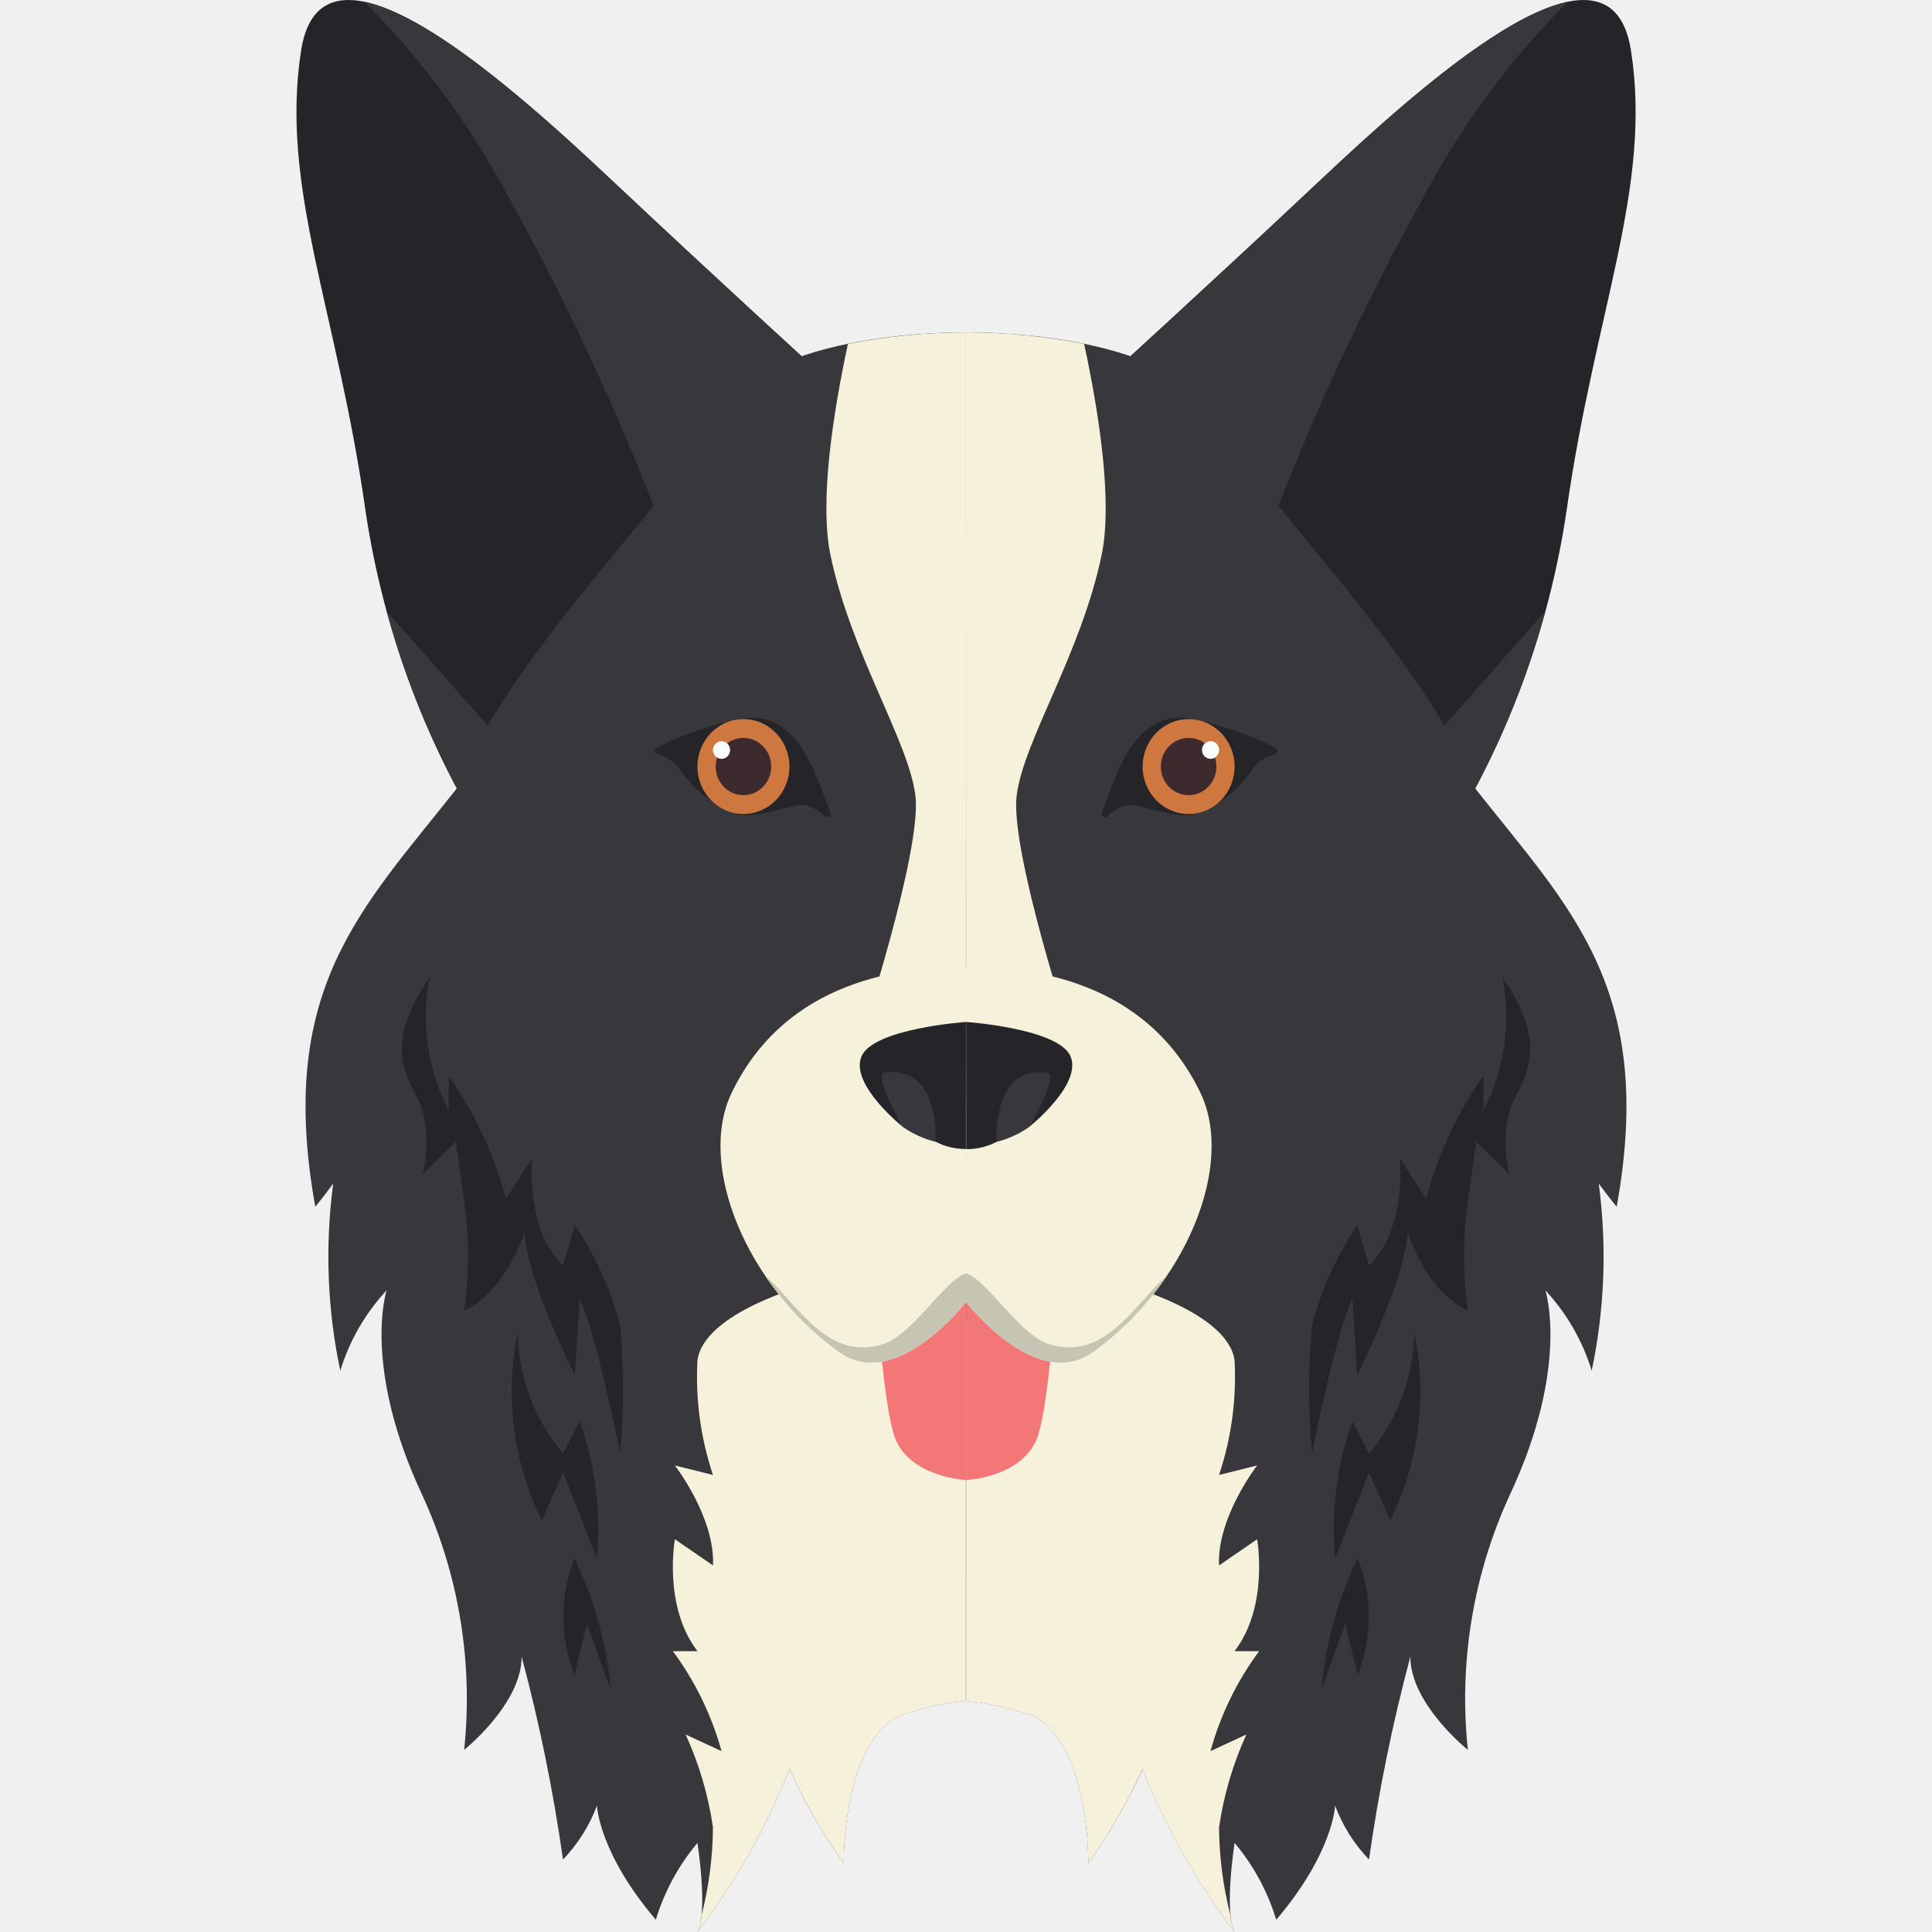
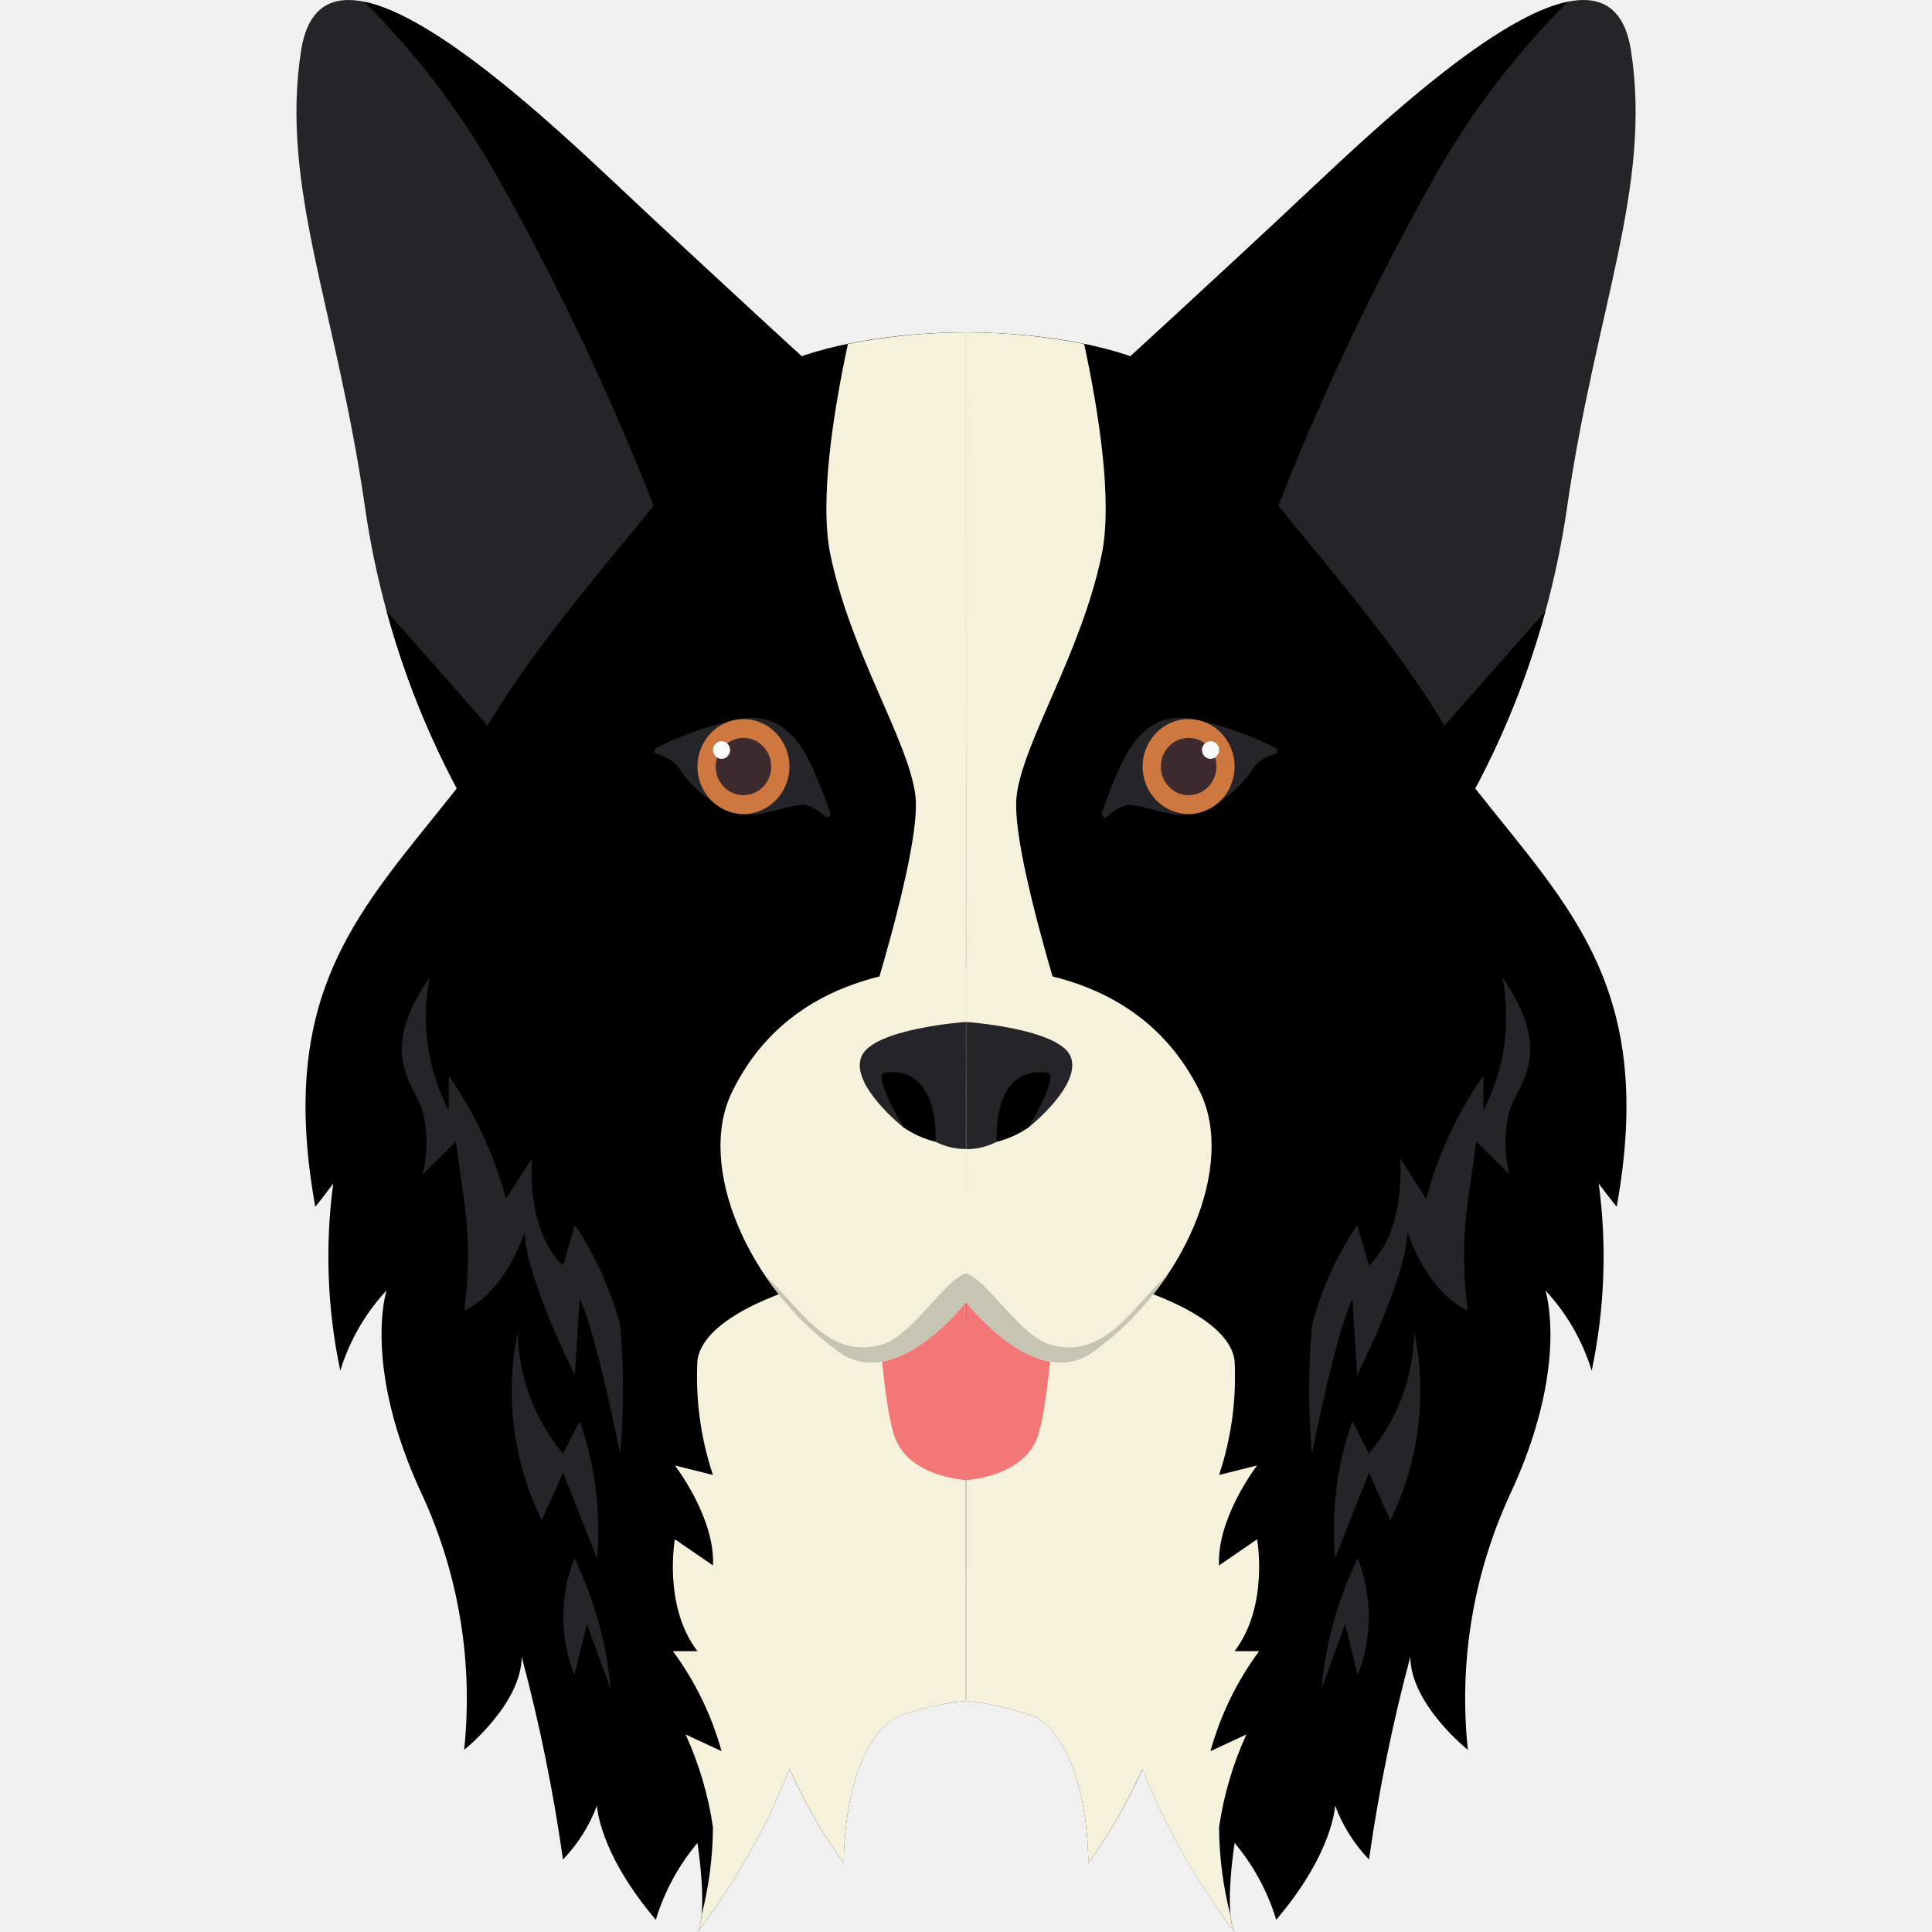
<svg xmlns="http://www.w3.org/2000/svg" width="800px" height="800px" viewBox="-14.73 0 96.001 96.001">
  <g transform="translate(-46.209 -605.861)">
    <path d="M72.708,624.842s-5.683-5.181-10.651-9.857-14.549-13.429-15.614-6.628,1.774,12.883,3.194,22.854A42.809,42.809,0,0,0,56.09,648.28Z" fill="#252428" />
-     <path d="M56.09,614.461a130.874,130.874,0,0,1,9.387,20.58l7.231-10.2s-5.683-5.181-10.651-9.857c-3.4-3.2-8.968-8.316-12.481-9.036A40.1,40.1,0,0,1,56.09,614.461Z" fill="#38373c" />
-     <path d="M50.693,636.235a42.265,42.265,0,0,0,5.4,12.045l2.31-3.257C56.831,643.184,53.811,639.755,50.693,636.235Z" fill="#38373c" />
-     <path d="M79.485,622.375s-10.122-.183-12.444,4.289S54.9,640.118,53.6,647.038s-3.076,12.378-1.124,17.19,10.953,7.991,15.945,14.475,11.056,5.241,11.056,5.241Z" fill="#38373c" />
-     <path d="M61.142,695.58s.078,2.33,2.925,5.673a10.816,10.816,0,0,1,2.068-3.816s.536,3.408,0,4.425a33.672,33.672,0,0,0,4.572-8.1,26.907,26.907,0,0,0,2.7,4.683s-.109-5.572,2.6-7.267a14.165,14.165,0,0,1,3.464-.8V656.5l-25.3-11.454c-4.719,5.976-8.977,9.957-7.025,20.78,0,0,.4-.49.891-1.154a27.422,27.422,0,0,0,.351,9.3,10.235,10.235,0,0,1,2.3-3.991s-1.234,3.768,1.783,10.191a24.214,24.214,0,0,1,2.071,12.641s2.858-2.281,2.858-4.632a85.286,85.286,0,0,1,2.054,10.08A7.8,7.8,0,0,0,61.142,695.58Z" fill="#38373c" />
+     <path d="M56.09,614.461a130.874,130.874,0,0,1,9.387,20.58l7.231-10.2s-5.683-5.181-10.651-9.857c-3.4-3.2-8.968-8.316-12.481-9.036A40.1,40.1,0,0,1,56.09,614.461Z" />
+     <path d="M50.693,636.235a42.265,42.265,0,0,0,5.4,12.045l2.31-3.257C56.831,643.184,53.811,639.755,50.693,636.235Z" />
+     <path d="M79.485,622.375s-10.122-.183-12.444,4.289S54.9,640.118,53.6,647.038s-3.076,12.378-1.124,17.19,10.953,7.991,15.945,14.475,11.056,5.241,11.056,5.241Z" />
+     <path d="M61.142,695.58s.078,2.33,2.925,5.673a10.816,10.816,0,0,1,2.068-3.816s.536,3.408,0,4.425a33.672,33.672,0,0,0,4.572-8.1,26.907,26.907,0,0,0,2.7,4.683s-.109-5.572,2.6-7.267a14.165,14.165,0,0,1,3.464-.8V656.5l-25.3-11.454c-4.719,5.976-8.977,9.957-7.025,20.78,0,0,.4-.49.891-1.154a27.422,27.422,0,0,0,.351,9.3,10.235,10.235,0,0,1,2.3-3.991s-1.234,3.768,1.783,10.191a24.214,24.214,0,0,1,2.071,12.641s2.858-2.281,2.858-4.632a85.286,85.286,0,0,1,2.054,10.08A7.8,7.8,0,0,0,61.142,695.58Z" />
    <path d="M73.409,698.449s-.109-5.572,2.6-7.267a14.165,14.165,0,0,1,3.464-.8V671.464l-7.838-1.774s-5.165,1.359-5.5,3.762a15.385,15.385,0,0,0,.771,5.7l-1.892-.473s2.009,2.6,1.892,4.968l-1.892-1.3s-.6,3.313,1.121,5.56H64.914a15.089,15.089,0,0,1,2.418,4.968l-1.785-.828a16.938,16.938,0,0,1,1.359,4.614,18.118,18.118,0,0,1-.569,4.379,2.377,2.377,0,0,1-.2.821,33.653,33.653,0,0,0,4.572-8.1A26.907,26.907,0,0,0,73.409,698.449Z" fill="#f5f1db" />
    <path d="M72.184,644.787c-.508-1.215-1.474-3.79-4.114-3.165a16.367,16.367,0,0,0-3.97,1.4.173.173,0,0,0,.037.317,1.881,1.881,0,0,1,1.056.655,5.693,5.693,0,0,0,2.81,2.27c1.039.36,2.525-.416,3.439-.415a1.975,1.975,0,0,1,1.01.579.178.178,0,0,0,.281-.2C72.548,645.726,72.315,645.1,72.184,644.787Z" fill="#252428" />
    <ellipse cx="2.285" cy="2.357" rx="2.285" ry="2.357" transform="translate(66.136 641.594)" fill="#ce783f" />
    <ellipse cx="1.38" cy="1.423" rx="1.38" ry="1.423" transform="translate(67.041 642.528)" fill="#3d2a2e" />
    <ellipse cx="0.426" cy="0.439" rx="0.426" ry="0.439" transform="translate(66.906 642.691)" fill="#fbfcfc" />
    <path d="M74.9,667.5s.32,8.266,1.123,9.984c.843,1.8,3.458,1.92,3.458,1.92V667.5Z" fill="#f37777" />
    <path d="M79.478,653.9c-3.184,0-8.917.638-11.634,6.243-1.767,3.645.775,9.653,5.336,12.906,2.833,2.022,6.305-2.5,6.305-2.5Z" fill="#f5f1db" />
    <path d="M73.18,673.051c2.833,2.022,6.305-2.5,6.305-2.5v-1.413c-1.08.311-2.655,3.1-4.209,3.54-2.734.775-4.156-2.006-5.773-3.424A15,15,0,0,0,73.18,673.051Z" fill="#c6c5b3" />
    <path d="M79.477,657.415l.007-35.04a30.634,30.634,0,0,0-5.872.575c-.74,3.449-1.423,7.83-.867,10.492,1.023,4.9,3.865,9.2,4.218,11.932S74.2,657.557,74.2,657.557Z" fill="#f5f1db" />
-     <path d="M76.351,661.868a4.947,4.947,0,0,0,1.615.729l1.065-1.074-.8-3.331-3.331.192v1Z" fill="#38373c" />
+     <path d="M76.351,661.868a4.947,4.947,0,0,0,1.615.729l1.065-1.074-.8-3.331-3.331.192v1Z" />
    <path d="M79.477,656.642s-4.619.319-5.194,1.722,2.068,3.5,2.068,3.5-1.531-2.612-.919-2.7c2.795-.4,2.534,3.429,2.534,3.429a3.244,3.244,0,0,0,1.511.362Z" fill="#252428" />
    <path d="M52.831,655.614" fill="#ffffff" />
    <path d="M52.831,654.421a10.116,10.116,0,0,0,.946,6.626V659.32a19.25,19.25,0,0,1,2.839,6.112l1.3-2.011s-.347,3.549,1.542,5.323l.587-2.011a16.533,16.533,0,0,1,2.248,4.968,36,36,0,0,1,0,6.388s-1.187-6.033-2.011-7.689l-.237,3.786s-2.4-4.732-2.5-7.1c0,0-.928,2.957-3,3.9a19.943,19.943,0,0,0,0-5.442l-.414-2.957-1.656,1.635a6.452,6.452,0,0,0,0-3.181C52,659.636,50.228,658.2,52.831,654.421Z" fill="#252428" />
    <path d="M57.207,672.056a9.586,9.586,0,0,0,2.252,6.033l.824-1.606a16.047,16.047,0,0,1,.859,6.811l-1.683-4.259L58.4,681.4A14.51,14.51,0,0,1,57.207,672.056Z" fill="#252428" />
    <path d="M61.821,689.8a18.607,18.607,0,0,0-1.8-6.506,7.9,7.9,0,0,0,0,5.8l.621-2.543Z" fill="#252428" />
    <path d="M86.254,624.842s5.683-5.181,10.651-9.857,14.55-13.429,15.615-6.628-1.775,12.883-3.194,22.854a42.818,42.818,0,0,1-6.454,17.069Z" fill="#252428" />
-     <path d="M102.872,614.461a130.967,130.967,0,0,0-9.387,20.58l-7.231-10.2s5.683-5.181,10.651-9.857c3.4-3.2,8.969-8.316,12.481-9.036A40.13,40.13,0,0,0,102.872,614.461Z" fill="#38373c" />
-     <path d="M108.269,636.235a42.233,42.233,0,0,1-5.4,12.045l-2.309-3.257C102.132,643.184,105.151,639.755,108.269,636.235Z" fill="#38373c" />
-     <path d="M79.477,622.375s10.122-.183,12.444,4.289,12.139,13.454,13.441,20.374,3.077,12.378,1.125,17.19S95.533,672.219,90.541,678.7s-11.056,5.241-11.056,5.241Z" fill="#38373c" />
-     <path d="M97.82,695.58s-.077,2.33-2.925,5.673a10.8,10.8,0,0,0-2.068-3.816s-.536,3.408,0,4.425a33.689,33.689,0,0,1-4.571-8.1,26.907,26.907,0,0,1-2.7,4.683s.108-5.572-2.605-7.267a14.155,14.155,0,0,0-3.464-.8V656.5l25.3-11.454c4.718,5.976,8.977,9.957,7.025,20.78,0,0-.4-.49-.892-1.154a27.419,27.419,0,0,1-.35,9.3,10.244,10.244,0,0,0-2.3-3.991s1.234,3.768-1.782,10.191a24.2,24.2,0,0,0-2.071,12.641s-2.858-2.281-2.858-4.632a85.056,85.056,0,0,0-2.054,10.08A7.811,7.811,0,0,1,97.82,695.58Z" fill="#38373c" />
+     <path d="M102.872,614.461a130.967,130.967,0,0,0-9.387,20.58l-7.231-10.2s5.683-5.181,10.651-9.857c3.4-3.2,8.969-8.316,12.481-9.036A40.13,40.13,0,0,0,102.872,614.461Z" />
+     <path d="M108.269,636.235a42.233,42.233,0,0,1-5.4,12.045l-2.309-3.257C102.132,643.184,105.151,639.755,108.269,636.235Z" />
+     <path d="M79.477,622.375s10.122-.183,12.444,4.289,12.139,13.454,13.441,20.374,3.077,12.378,1.125,17.19S95.533,672.219,90.541,678.7s-11.056,5.241-11.056,5.241Z" />
+     <path d="M97.82,695.58s-.077,2.33-2.925,5.673a10.8,10.8,0,0,0-2.068-3.816s-.536,3.408,0,4.425a33.689,33.689,0,0,1-4.571-8.1,26.907,26.907,0,0,1-2.7,4.683s.108-5.572-2.605-7.267a14.155,14.155,0,0,0-3.464-.8V656.5l25.3-11.454c4.718,5.976,8.977,9.957,7.025,20.78,0,0-.4-.49-.892-1.154a27.419,27.419,0,0,1-.35,9.3,10.244,10.244,0,0,0-2.3-3.991s1.234,3.768-1.782,10.191a24.2,24.2,0,0,0-2.071,12.641s-2.858-2.281-2.858-4.632a85.056,85.056,0,0,0-2.054,10.08A7.811,7.811,0,0,1,97.82,695.58Z" />
    <path d="M85.554,698.449s.108-5.572-2.605-7.267a14.155,14.155,0,0,0-3.464-.8V671.464l7.839-1.774s5.164,1.359,5.5,3.762a15.37,15.37,0,0,1-.77,5.7l1.891-.473s-2.008,2.6-1.891,4.968l1.891-1.3s.6,3.313-1.121,5.56h1.221a15.074,15.074,0,0,0-2.417,4.968l1.784-.828a16.913,16.913,0,0,0-1.358,4.614,18.069,18.069,0,0,0,.568,4.379,2.377,2.377,0,0,0,.2.821,33.67,33.67,0,0,1-4.571-8.1A26.907,26.907,0,0,1,85.554,698.449Z" fill="#f5f1db" />
    <path d="M86.778,644.787c.508-1.215,1.475-3.79,4.115-3.165a16.336,16.336,0,0,1,3.969,1.4.173.173,0,0,1-.037.317A1.882,1.882,0,0,0,93.77,644a5.7,5.7,0,0,1-2.81,2.27c-1.04.36-2.526-.416-3.44-.415a1.979,1.979,0,0,0-1.01.579.177.177,0,0,1-.28-.2C86.414,645.726,86.648,645.1,86.778,644.787Z" fill="#252428" />
    <ellipse cx="2.285" cy="2.357" rx="2.285" ry="2.357" transform="translate(88.256 641.594)" fill="#ce783f" />
    <ellipse cx="1.38" cy="1.423" rx="1.38" ry="1.423" transform="translate(89.162 642.528)" fill="#3d2a2e" />
    <ellipse cx="0.426" cy="0.439" rx="0.426" ry="0.439" transform="translate(91.205 642.691)" fill="#fbfcfc" />
    <path d="M84.067,667.5s-.321,8.266-1.123,9.984c-.844,1.8-3.459,1.92-3.459,1.92V667.5Z" fill="#f37777" />
    <path d="M79.485,653.9c3.183,0,8.917.638,11.634,6.243,1.767,3.645-.776,9.653-5.336,12.906-2.834,2.022-6.306-2.5-6.306-2.5Z" fill="#f5f1db" />
    <path d="M85.783,673.051c-2.834,2.022-6.306-2.5-6.306-2.5v-1.413c1.08.311,2.654,3.1,4.208,3.54,2.735.775,4.156-2.006,5.774-3.424A15.013,15.013,0,0,1,85.783,673.051Z" fill="#c6c5b3" />
    <path d="M79.485,657.415l-.007-35.04a30.636,30.636,0,0,1,5.873.575c.739,3.449,1.422,7.83.867,10.492-1.023,4.9-3.865,9.2-4.219,11.932s2.762,12.183,2.762,12.183Z" fill="#f5f1db" />
-     <path d="M82.612,661.868A4.947,4.947,0,0,1,81,662.6l-1.064-1.074.8-3.331,3.331.192v1Z" fill="#38373c" />
+     <path d="M82.612,661.868A4.947,4.947,0,0,1,81,662.6l-1.064-1.074.8-3.331,3.331.192v1Z" />
    <path d="M79.485,656.642s4.62.319,5.194,1.722-2.067,3.5-2.067,3.5,1.531-2.612.919-2.7C80.736,658.766,81,662.6,81,662.6a3.239,3.239,0,0,1-1.511.362Z" fill="#252428" />
    <path d="M106.132,655.614" fill="#ffffff" />
    <path d="M106.132,654.421a10.116,10.116,0,0,1-.946,6.626V659.32a19.226,19.226,0,0,0-2.839,6.112l-1.3-2.011s.347,3.549-1.541,5.323l-.588-2.011a16.541,16.541,0,0,0-2.247,4.968,36,36,0,0,0,0,6.388s1.187-6.033,2.011-7.689l.236,3.786s2.4-4.732,2.5-7.1c0,0,.927,2.957,3,3.9a19.943,19.943,0,0,1,0-5.442l.415-2.957,1.656,1.635a6.452,6.452,0,0,1,0-3.181C106.96,659.636,108.734,658.2,106.132,654.421Z" fill="#252428" />
    <path d="M101.755,672.056a9.589,9.589,0,0,1-2.251,6.033l-.824-1.606a16.058,16.058,0,0,0-.86,6.811l1.684-4.259,1.059,2.366A14.506,14.506,0,0,0,101.755,672.056Z" fill="#252428" />
    <path d="M97.142,689.8a18.582,18.582,0,0,1,1.8-6.506,7.9,7.9,0,0,1,0,5.8l-.621-2.543Z" fill="#252428" />
  </g>
</svg>
